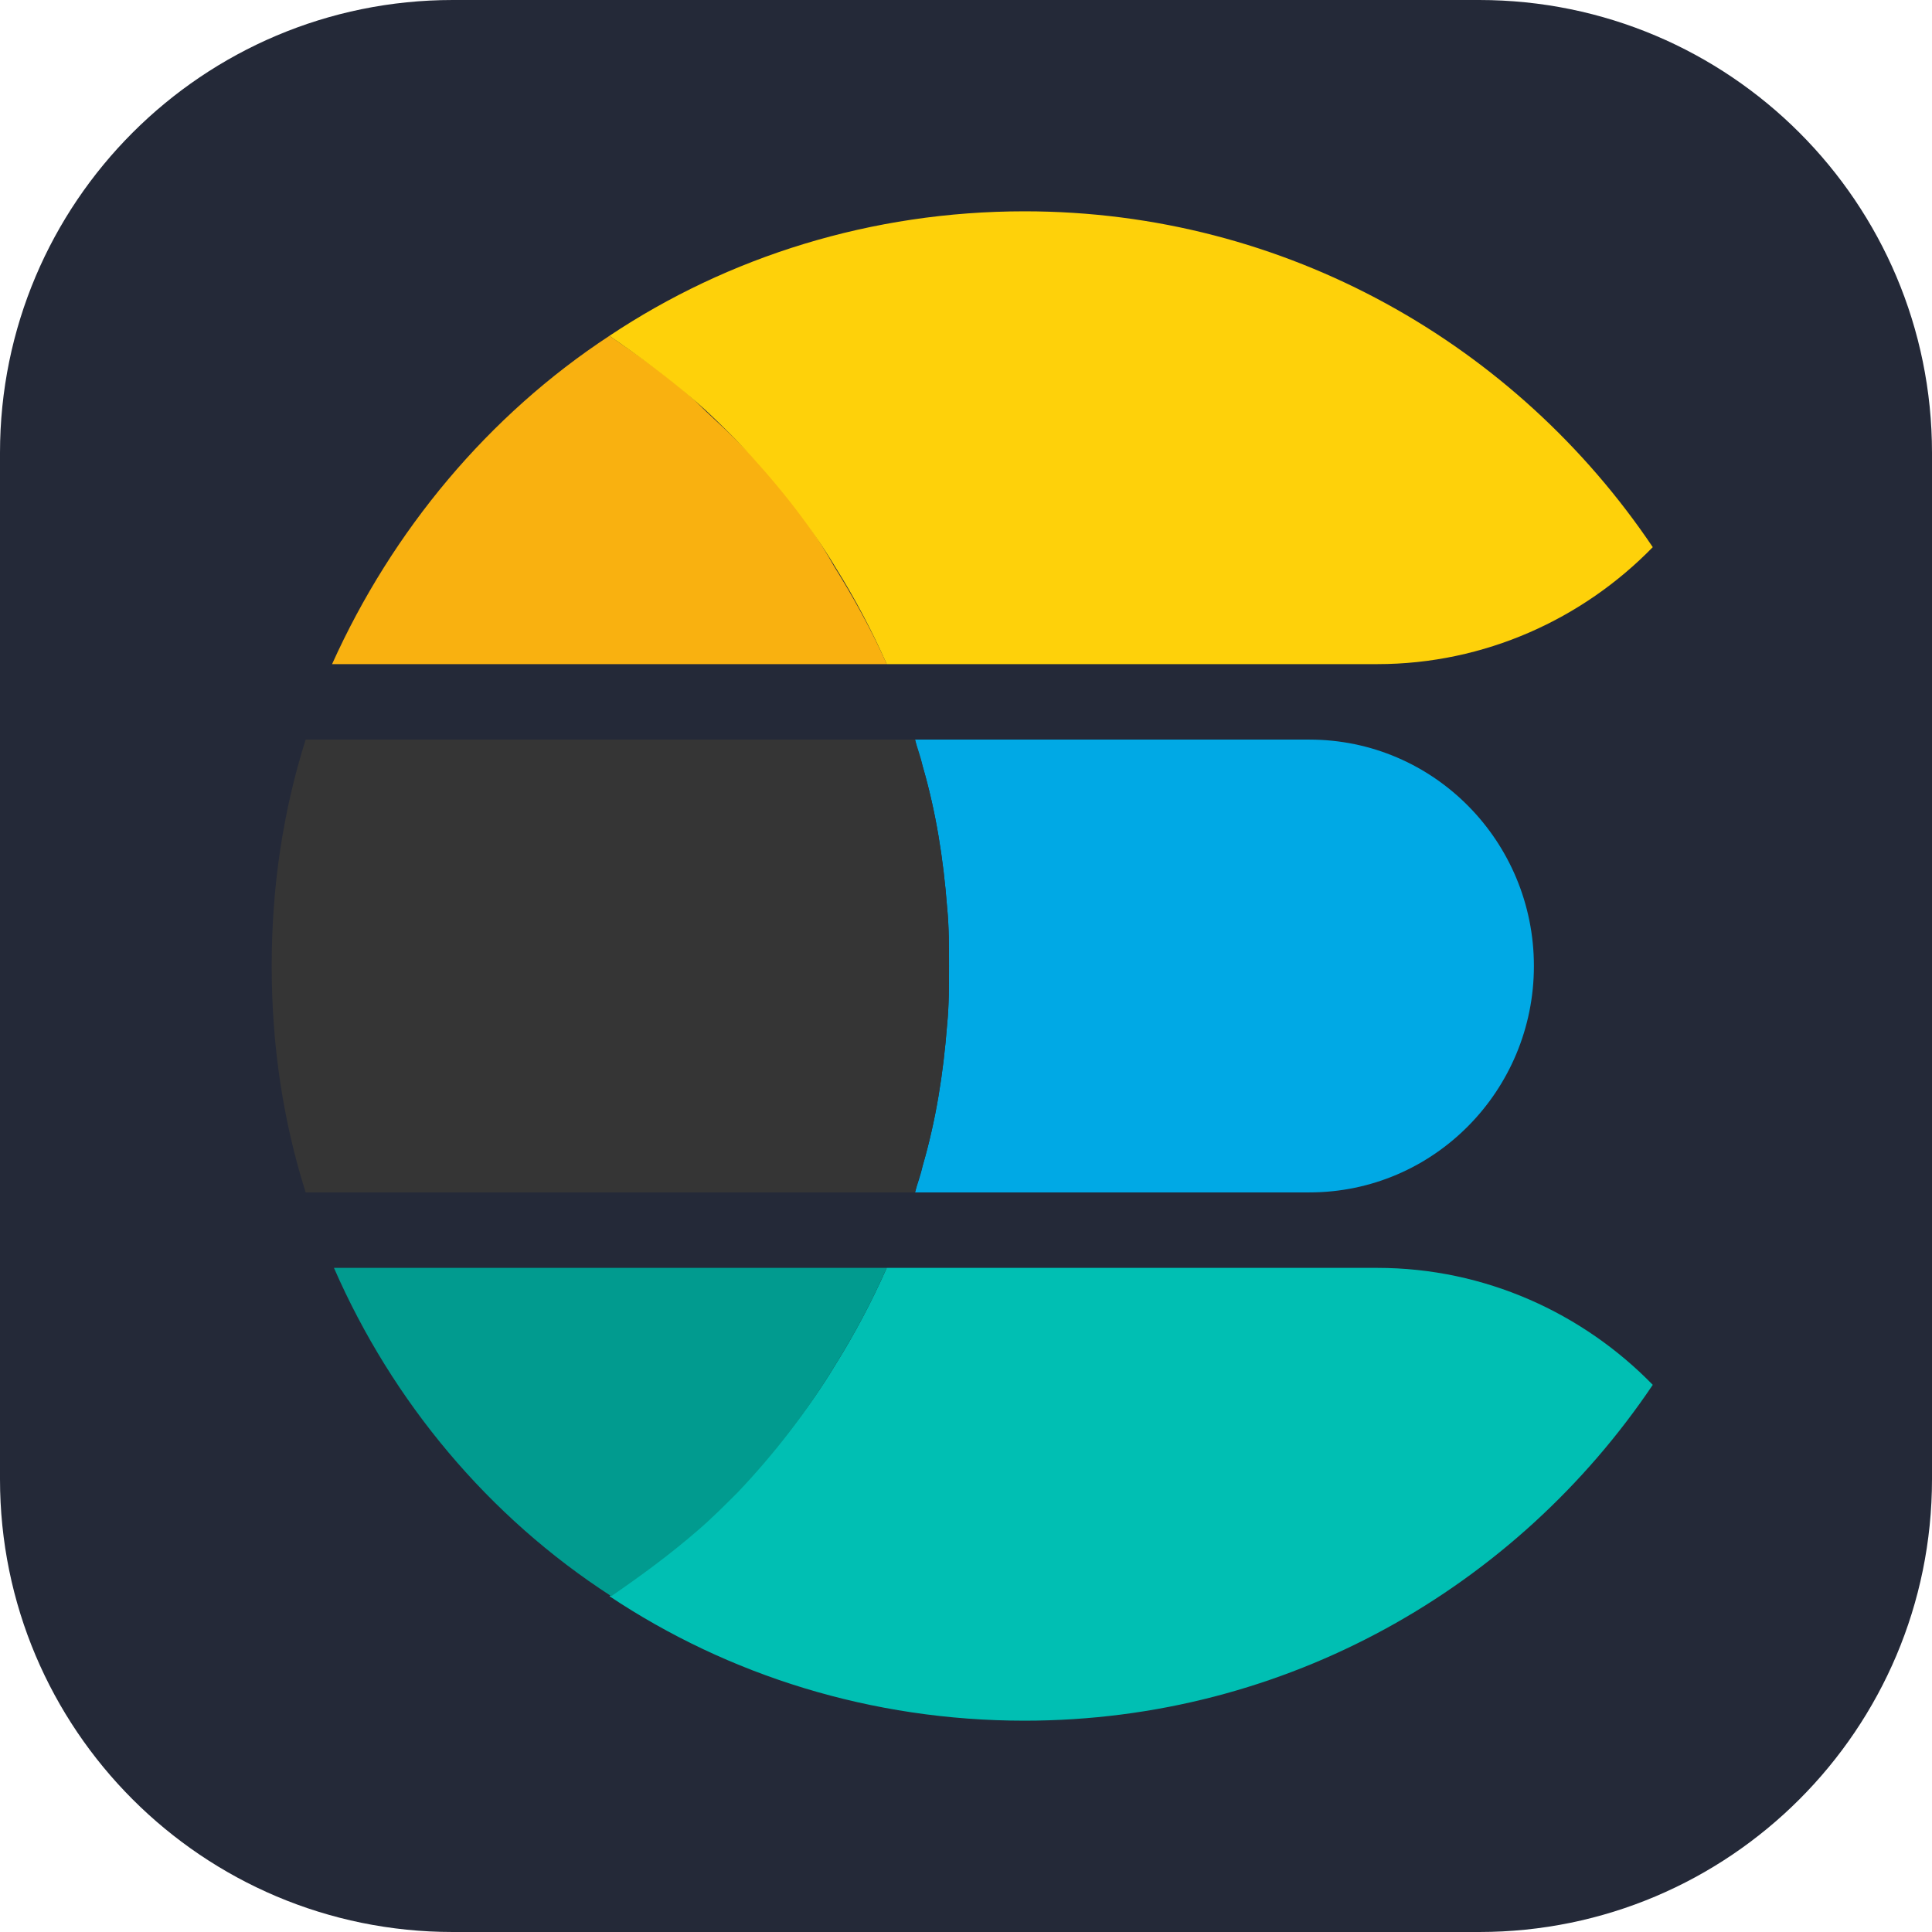
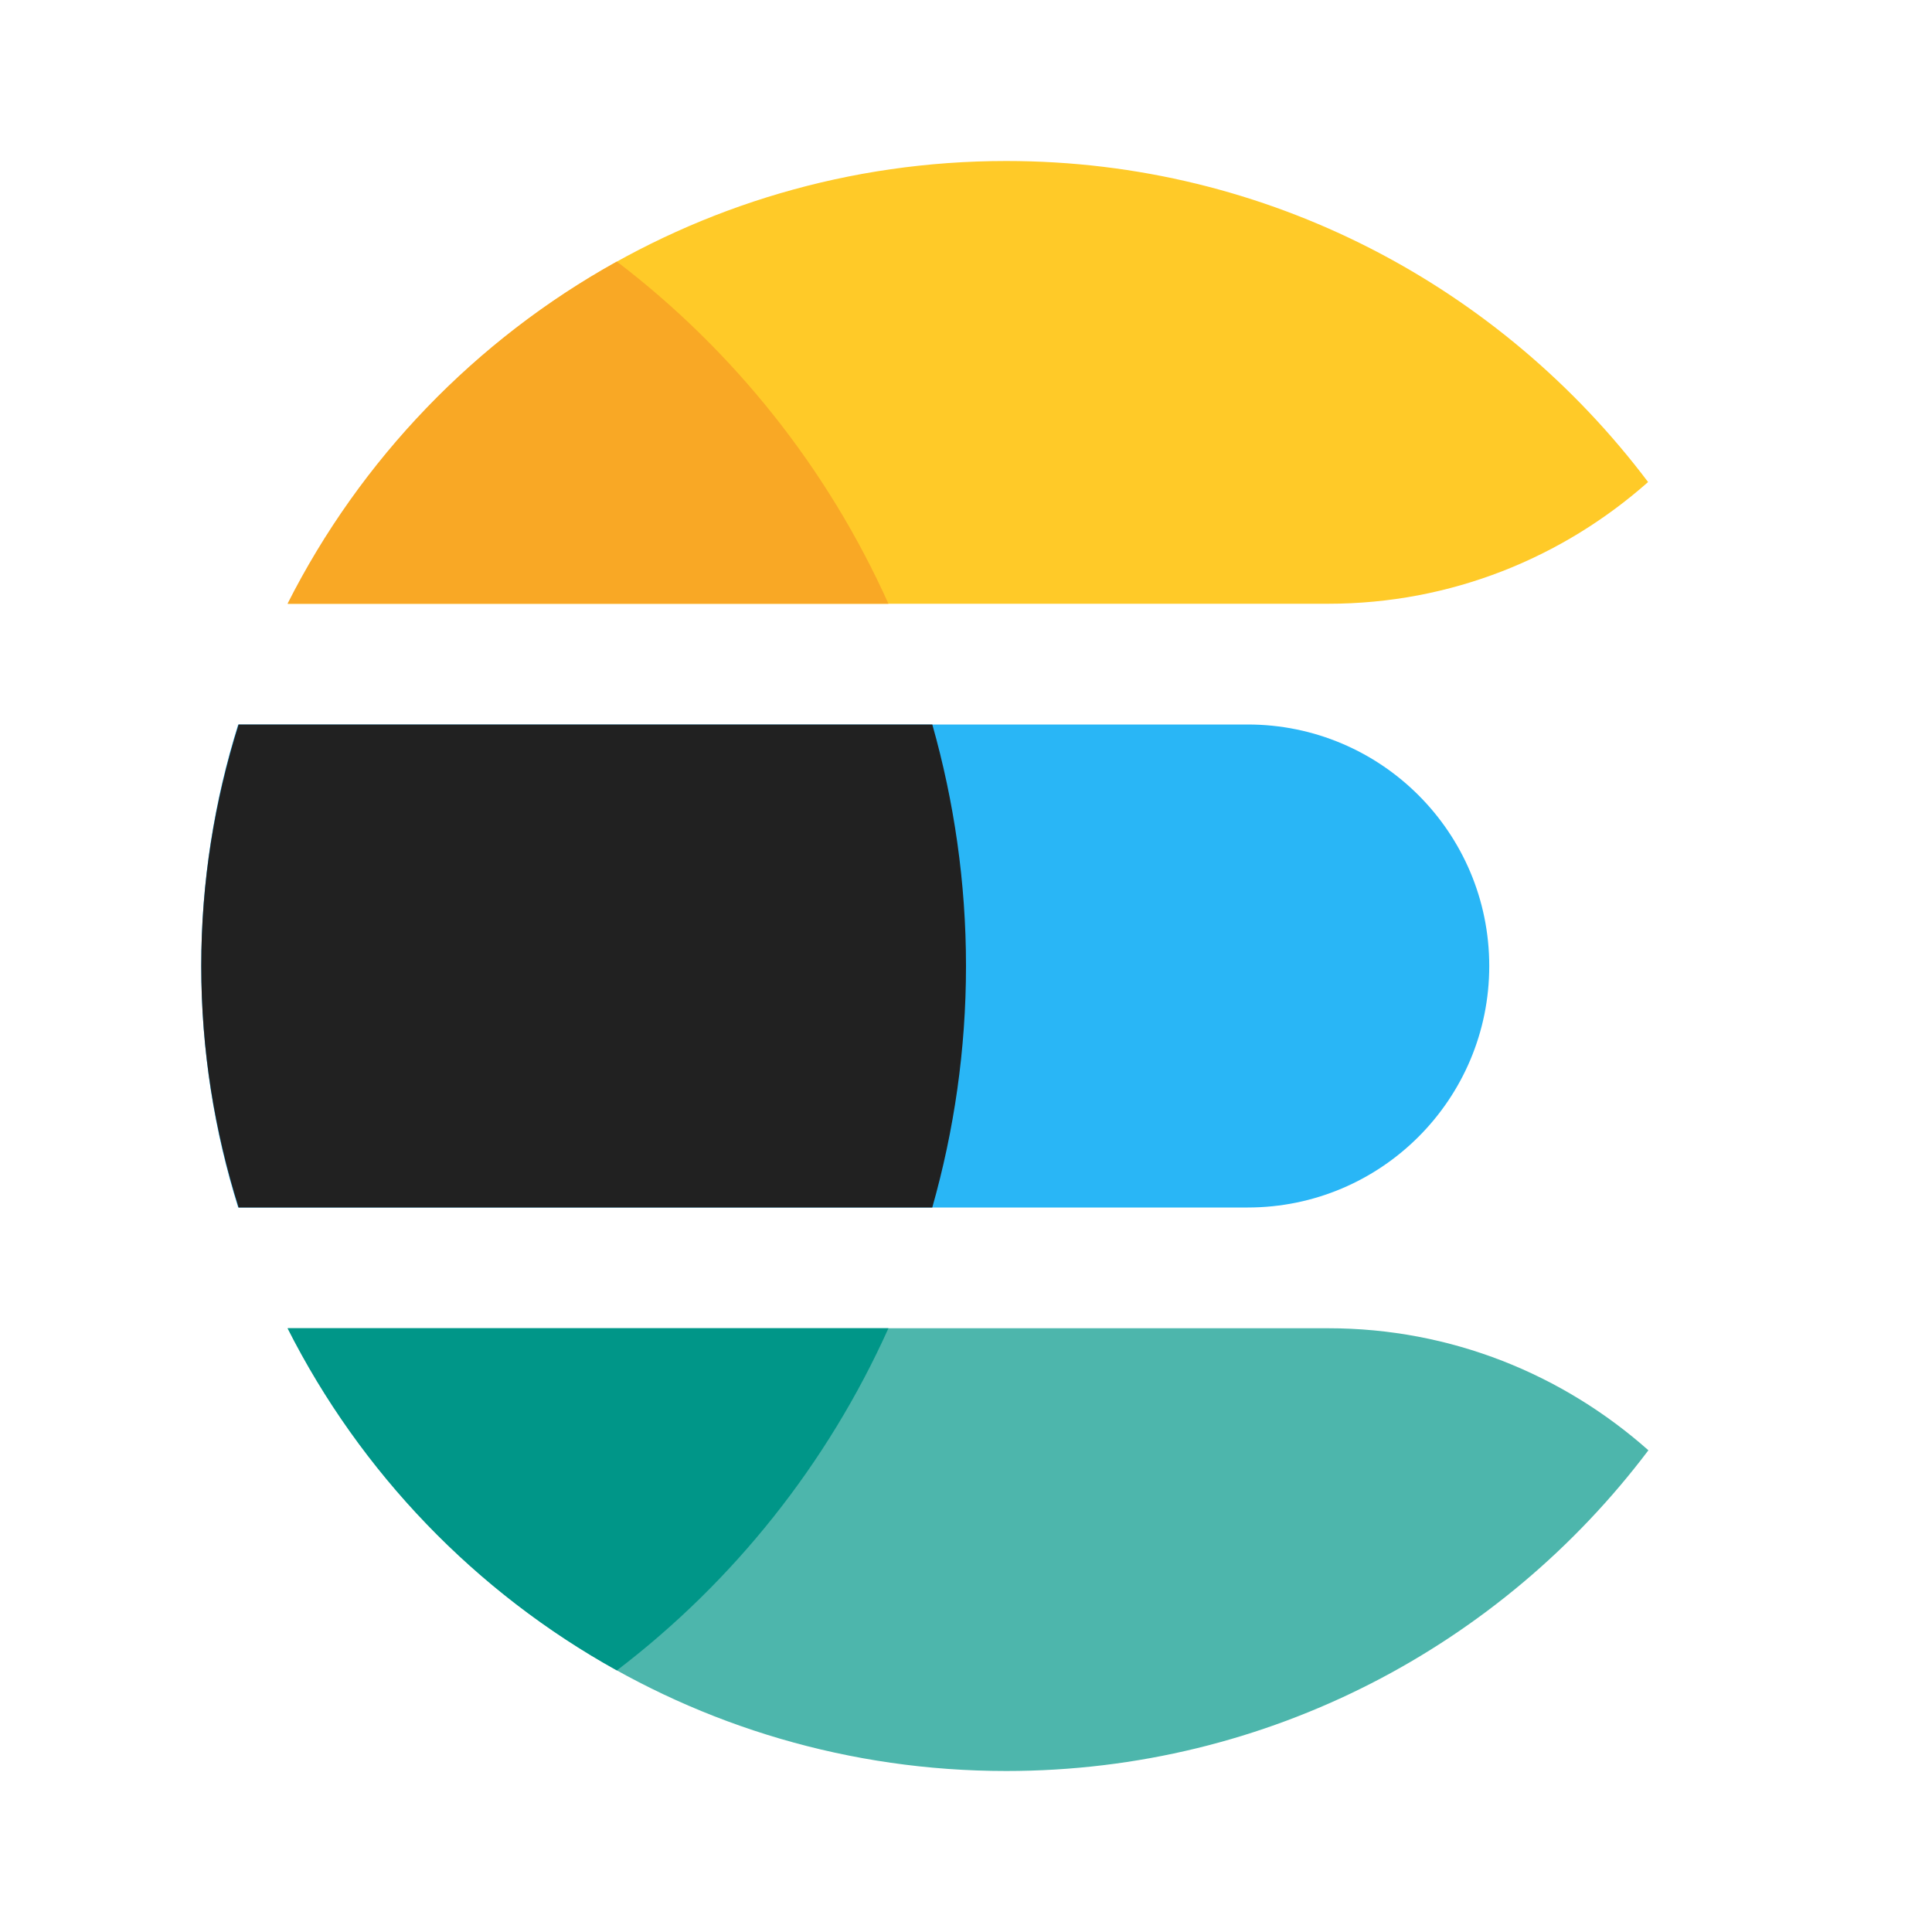
- <svg xmlns="http://www.w3.org/2000/svg" width="256" height="256" viewBox="0 0 256 256" fill="none">
-   <rect width="256" height="256" rx="60" fill="#242938" />
-   <path d="M173.5 98H121.25C121.5 99.25 122 100.5 122.25 101.5C124 107.5 125 113.75 125.5 120.25C125.75 122.75 125.75 125.5 125.75 128C125.75 130.5 125.75 133.25 125.5 135.75C125 142.25 124 148.5 122.25 154.5C122 155.75 121.5 157 121.25 158H173.5C190 158 203.25 144.5 203.25 128C203.25 111.5 190 98 173.5 98Z" fill="#00A9E5" />
-   <path d="M125.5 135.75C125.75 133.25 125.75 130.5 125.75 128C125.75 125.5 125.75 122.75 125.5 120.25C125 113.75 124 107.5 122.25 101.5C122 100.25 121.5 99 121.25 98H40.5C37.5 107.5 36 117.5 36 128C36 138.5 37.5 148.5 40.5 158H121.25C121.5 156.75 122 155.5 122.25 154.5C124 148.5 125 142.25 125.5 135.75Z" fill="#353535" />
-   <path d="M182.5 168H117.5C115.5 172.5 113.25 176.75 110.75 180.75C107 187 102.5 192.5 97.5 197.75C95.75 199.5 94 201 92.25 202.75C88.75 206 84.75 208.75 80.75 211.5C96.5 222 115.5 228 135.75 228C170.5 228 201 210.25 219 183.5C209.75 174 196.75 168 182.5 168Z" fill="#00BFB3" />
-   <path d="M110.75 180.75C113.25 176.75 115.5 172.5 117.5 168H44.25C52 185.75 64.75 201 81 211.5C85 208.75 88.75 206 92.5 202.75C94.25 201.25 96 199.5 97.75 197.75C102.5 192.75 107 187 110.75 180.75Z" fill="#019B8F" />
-   <path d="M97.5 58.25C95.75 56.5 94 55 92.25 53.25C88.75 50 84.75 47.25 80.75 44.5C64.75 55 52 70.25 44 88H117.5C115.5 83.5 113 79 110.5 75C107 68.75 102.5 63.25 97.5 58.25Z" fill="#F9B110" />
-   <path d="M135.75 28C115.5 28 96.5 34 80.75 44.5C84.75 47.25 88.5 50 92.25 53.25C94 54.75 95.75 56.5 97.5 58.25C102.5 63.5 107 69 110.75 75.25C113.25 79.25 115.5 83.5 117.5 88H182.5C196.75 88 209.75 82 219 72.5C201 45.75 170.5 28 135.75 28Z" fill="#FED10A" />
+ <svg xmlns="http://www.w3.org/2000/svg" viewBox="0 0 48 48" width="48px" height="48px">
+   <path fill="#29b6f6" d="M37,24c0-3.314-2.686-6-6-6H5.918C5.323,19.894,5,21.909,5,24s0.323,4.106,0.918,6H31 C34.314,30,37,27.314,37,24z" />
+   <path fill="#4db6ac" d="M25,44c6.524,0,12.305-3.133,15.954-7.968C38.835,34.151,36.055,33,33,33H7.157 C10.453,39.52,17.196,44,25,44z" />
+   <path fill="#ffca28" d="M25,4C17.195,4,10.453,8.48,7.157,15H33c3.051,0,5.828-1.148,7.946-3.024 C37.299,7.138,31.525,4,25,4z" />
+   <path fill="#f9a825" d="M22.073,15c-1.513-3.367-3.845-6.288-6.747-8.501C11.817,8.443,8.957,11.412,7.143,15H22.073z" />
+   <path fill="#009688" d="M15.326,41.501c2.902-2.213,5.233-5.134,6.747-8.501H7.143 C8.957,36.588,11.817,39.557,15.326,41.501z" />
+   <path fill="#212121" d="M5.928,18C5.332,19.895,5,21.907,5,24s0.332,4.105,0.928,6h17.234C23.703,28.092,24,26.081,24,24 s-0.297-4.092-0.837-6H5.928z" />
</svg>
